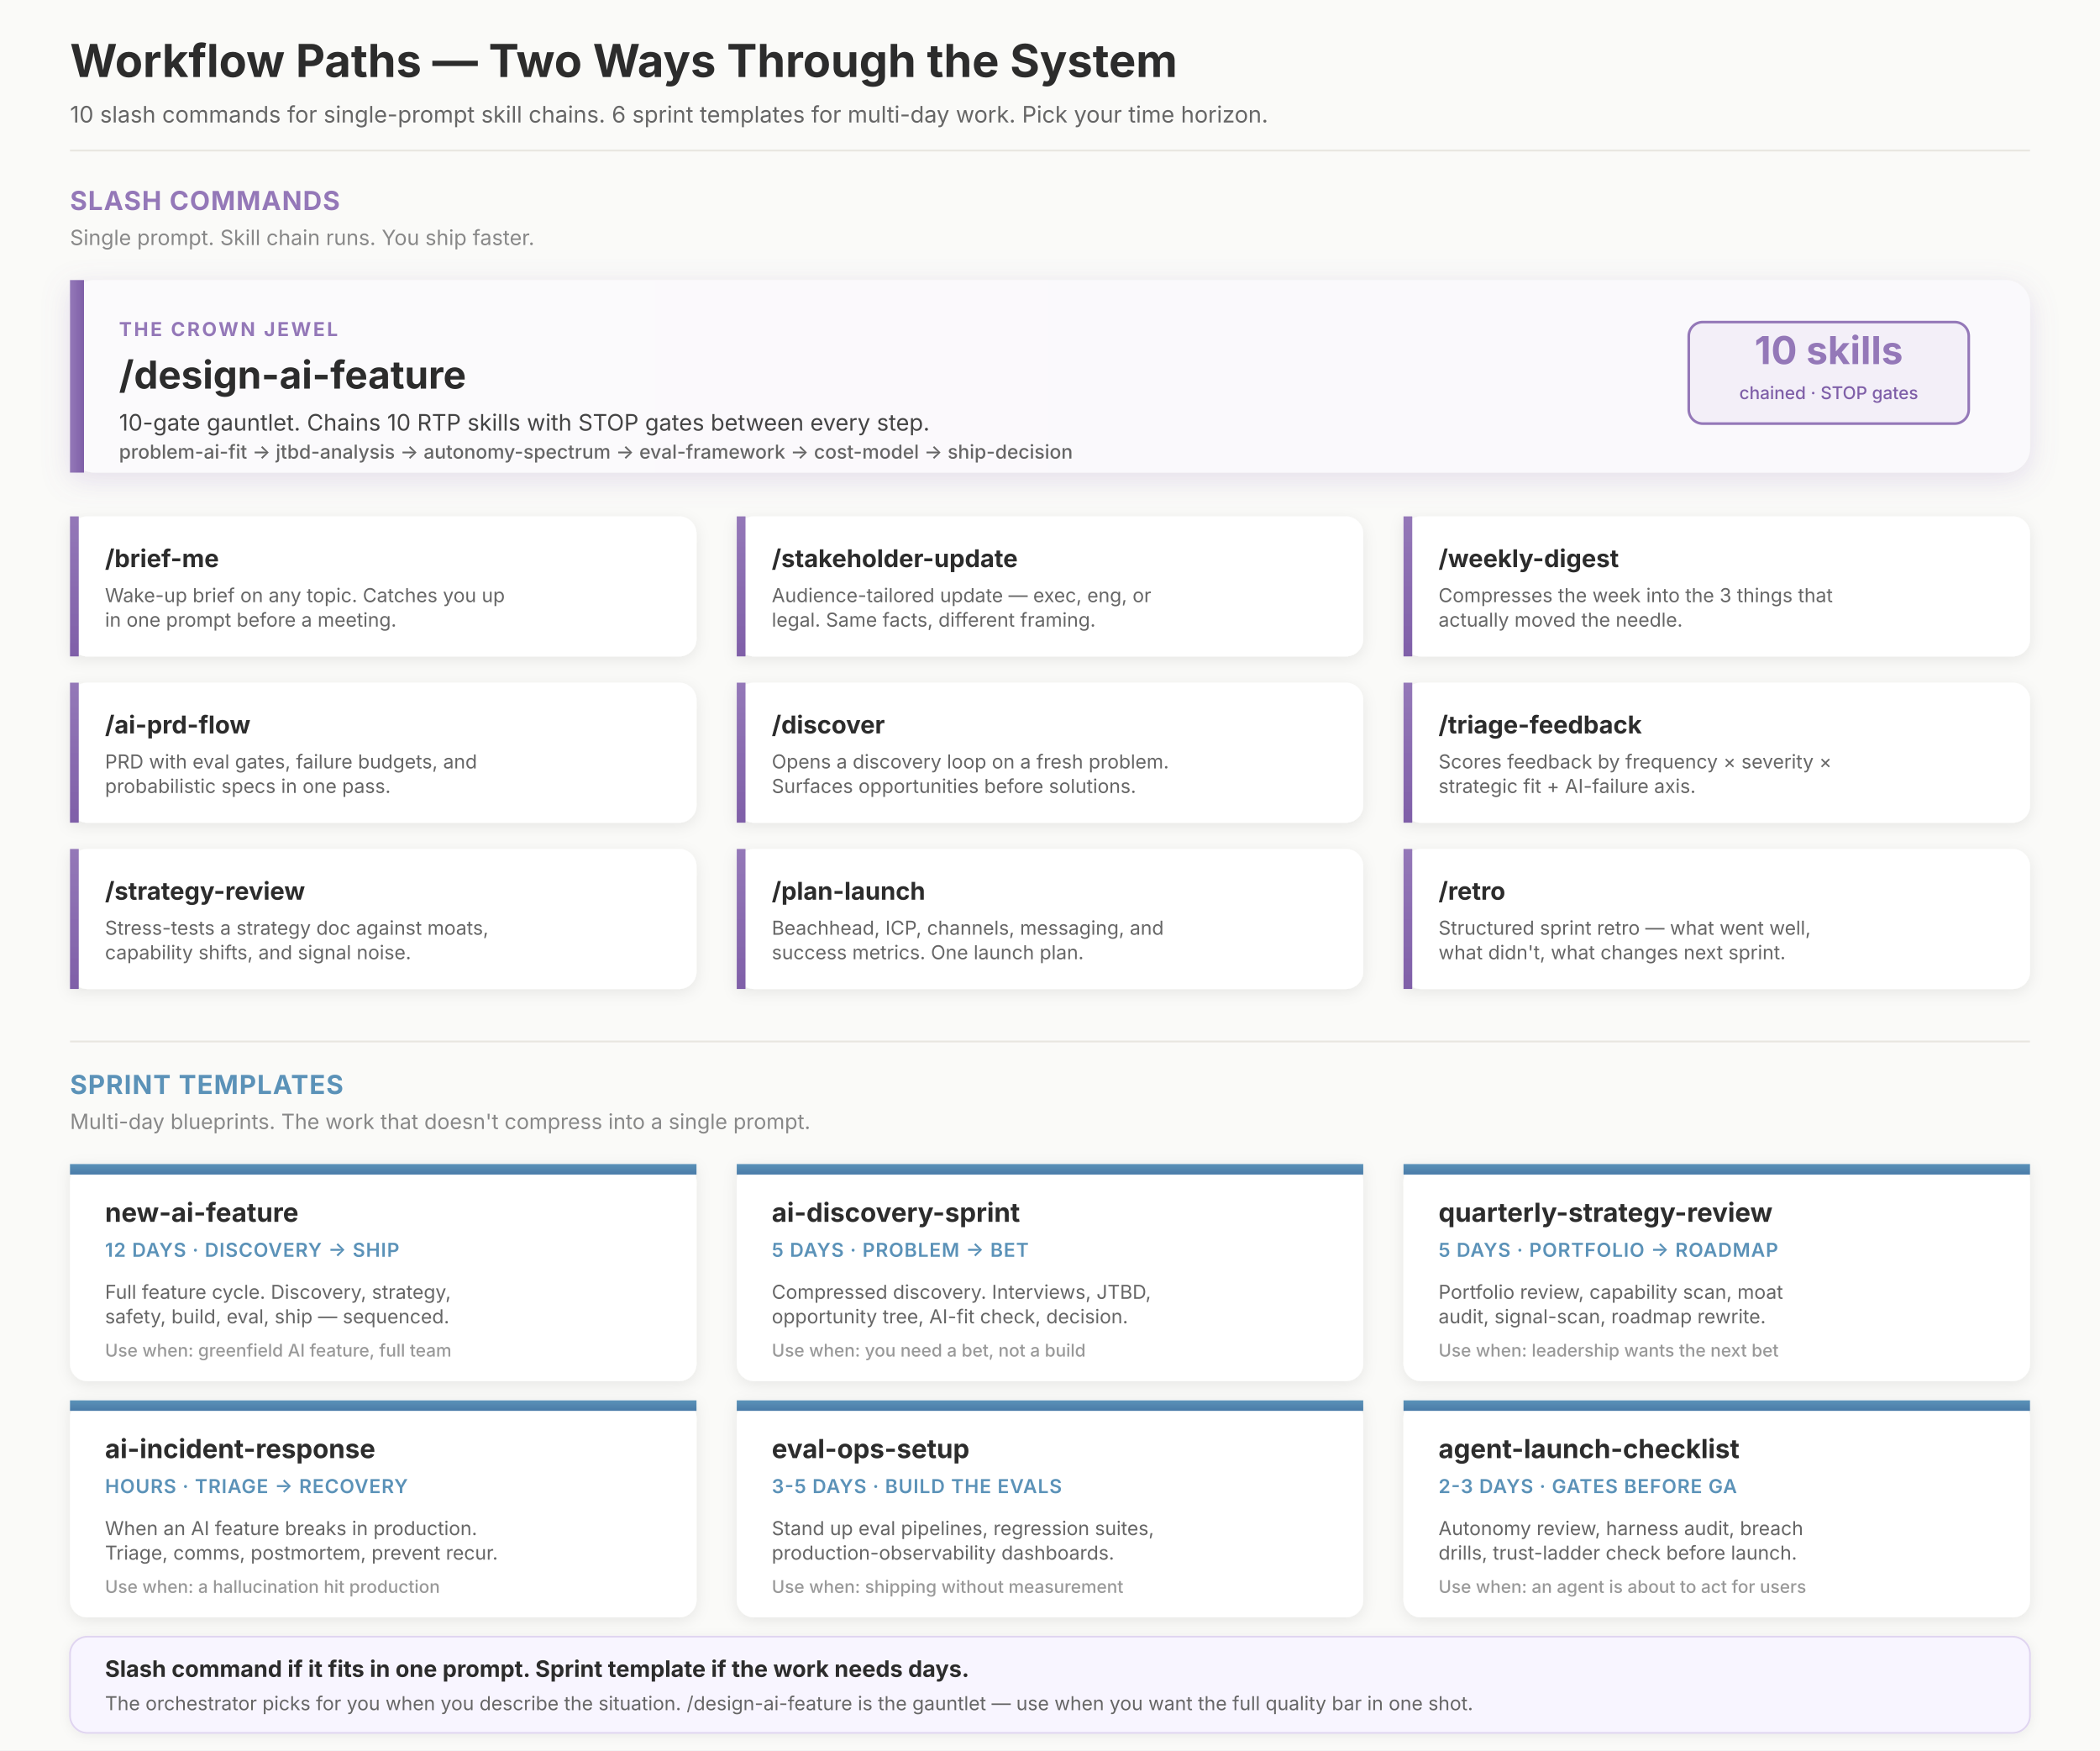
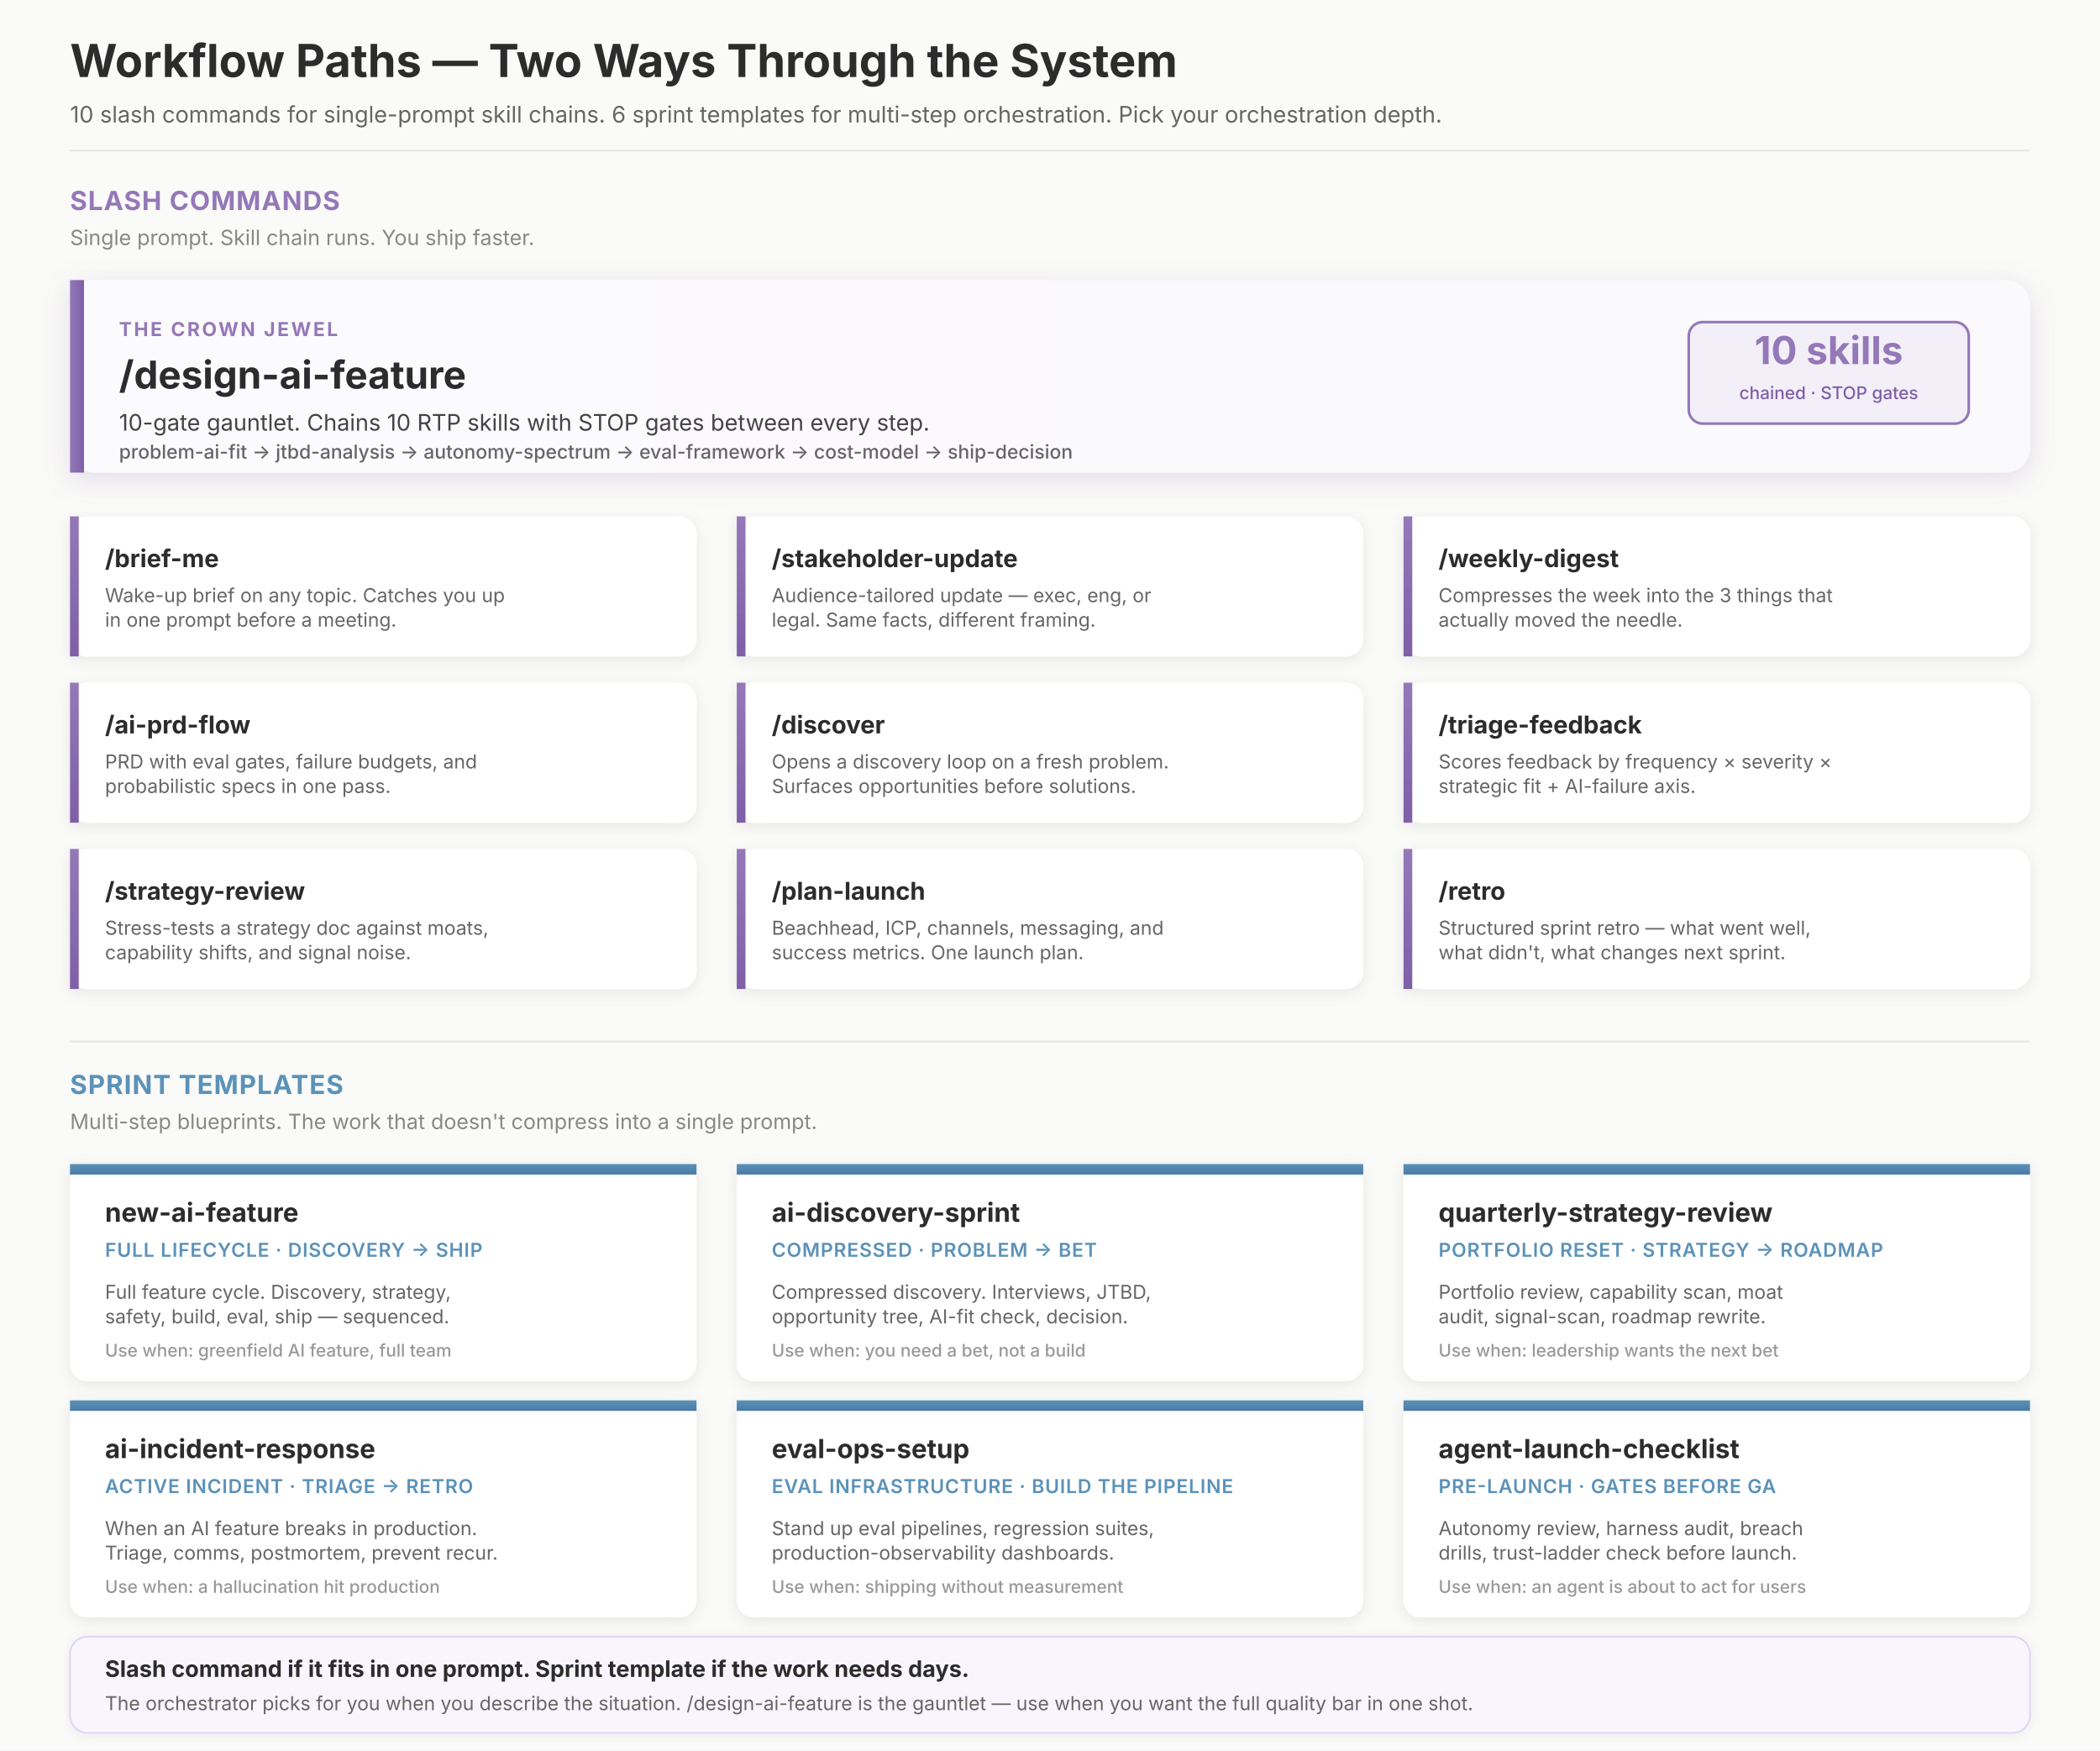
- <svg xmlns="http://www.w3.org/2000/svg" viewBox="0 0 1200 1000" width="1200" height="1000" role="img" aria-label="Two ways through the system: 10 slash commands for single-prompt skill chains and 6 sprint templates for multi-day work">
+ <svg xmlns="http://www.w3.org/2000/svg" viewBox="0 0 1200 1000" width="1200" height="1000" role="img" aria-label="Two ways through the system: 10 slash commands for single-prompt skill chains and 6 sprint templates for multi-step orchestration">
  <defs>
    <filter id="cardShadow" x="-50%" y="-50%" width="200%" height="200%">
      <feDropShadow dx="0" dy="2" stdDeviation="4" flood-color="#000000" flood-opacity="0.08" />
    </filter>
    <filter id="heroShadow" x="-50%" y="-50%" width="200%" height="200%">
      <feDropShadow dx="0" dy="4" stdDeviation="8" flood-color="#9478B8" flood-opacity="0.22" />
    </filter>
    <filter id="softShadow" x="-50%" y="-50%" width="200%" height="200%">
      <feDropShadow dx="0" dy="1" stdDeviation="3" flood-color="#000000" flood-opacity="0.06" />
    </filter>
    <linearGradient id="heroGradient" x1="0%" y1="0%" x2="100%" y2="0%">
      <stop offset="0%" stop-color="#9478B8" stop-opacity="1" />
      <stop offset="100%" stop-color="#7F5FA8" stop-opacity="1" />
    </linearGradient>
    <linearGradient id="slashAccent" x1="0%" y1="0%" x2="0%" y2="100%">
      <stop offset="0%" stop-color="#9478B8" stop-opacity="1" />
      <stop offset="100%" stop-color="#7F5FA8" stop-opacity="1" />
    </linearGradient>
    <linearGradient id="sprintAccent" x1="0%" y1="0%" x2="0%" y2="100%">
      <stop offset="0%" stop-color="#5B92B8" stop-opacity="1" />
      <stop offset="100%" stop-color="#4A7BA8" stop-opacity="1" />
    </linearGradient>
  </defs>
  <rect width="1200" height="1000" fill="#FAFAF8" />
  <text x="40" y="44" font-family="Inter, system-ui, sans-serif" font-size="26" font-weight="700" fill="#2C2C2C">
    Workflow Paths — Two Ways Through the System
  </text>
  <text x="40" y="70" font-family="Inter, system-ui, sans-serif" font-size="13" font-weight="400" fill="#666666">
-     10 slash commands for single-prompt skill chains. 6 sprint templates for multi-day work. Pick your time horizon.
+     10 slash commands for single-prompt skill chains. 6 sprint templates for multi-step orchestration. Pick your orchestration depth.
  </text>
  <line x1="40" y1="86" x2="1160" y2="86" stroke="#E8E6E0" stroke-width="1" />
  <text x="40" y="120" font-family="Inter, system-ui, sans-serif" font-size="15" font-weight="700" fill="#9478B8" letter-spacing="0.5">
    SLASH COMMANDS
  </text>
  <text x="40" y="140" font-family="Inter, system-ui, sans-serif" font-size="12" font-weight="400" fill="#888888">
    Single prompt. Skill chain runs. You ship faster.
  </text>
  <g filter="url(#heroShadow)">
    <rect x="40" y="160" width="1120" height="110" fill="white" rx="14" />
    <rect x="40" y="160" width="1120" height="110" fill="url(#heroGradient)" rx="14" fill-opacity="0.04" />
    <rect x="40" y="160" width="8" height="110" fill="url(#heroGradient)" rx="0" />
  </g>
  <text x="68" y="192" font-family="Inter, system-ui, sans-serif" font-size="11" font-weight="700" fill="#9478B8" letter-spacing="1.2">
    THE CROWN JEWEL
  </text>
  <text x="68" y="222" font-family="Inter, system-ui, sans-serif" font-size="22" font-weight="700" fill="#2C2C2C">
    /design-ai-feature
  </text>
  <text x="68" y="246" font-family="Inter, system-ui, sans-serif" font-size="13" font-weight="400" fill="#444444">
    10-gate gauntlet. Chains 10 RTP skills with STOP gates between every step.
  </text>
  <text x="68" y="262" font-family="Inter, system-ui, sans-serif" font-size="11" font-weight="500" fill="#666666">
    problem-ai-fit  →  jtbd-analysis  →  autonomy-spectrum  →  eval-framework  →  cost-model  →  ship-decision
  </text>
  <g>
    <rect x="965" y="184" width="160" height="58" fill="#F3EFF8" stroke="#9478B8" stroke-width="1.5" rx="8" />
    <text x="1045" y="208" font-family="Inter, system-ui, sans-serif" font-size="22" font-weight="700" fill="#9478B8" text-anchor="middle">10 skills</text>
    <text x="1045" y="228" font-family="Inter, system-ui, sans-serif" font-size="10" font-weight="500" fill="#7F5FA8" text-anchor="middle">chained · STOP gates</text>
  </g>
  <g filter="url(#cardShadow)">
    <rect x="40" y="295" width="358" height="80" fill="white" rx="10" />
    <rect x="40" y="295" width="5" height="80" fill="url(#slashAccent)" rx="0" />
  </g>
  <text x="60" y="324" font-family="Inter, system-ui, sans-serif" font-size="14" font-weight="700" fill="#2C2C2C">/brief-me</text>
  <text x="60" y="344" font-family="Inter, system-ui, sans-serif" font-size="11" font-weight="400" fill="#666666">Wake-up brief on any topic. Catches you up</text>
  <text x="60" y="358" font-family="Inter, system-ui, sans-serif" font-size="11" font-weight="400" fill="#666666">in one prompt before a meeting.</text>
  <g filter="url(#cardShadow)">
    <rect x="421" y="295" width="358" height="80" fill="white" rx="10" />
    <rect x="421" y="295" width="5" height="80" fill="url(#slashAccent)" rx="0" />
  </g>
  <text x="441" y="324" font-family="Inter, system-ui, sans-serif" font-size="14" font-weight="700" fill="#2C2C2C">/stakeholder-update</text>
  <text x="441" y="344" font-family="Inter, system-ui, sans-serif" font-size="11" font-weight="400" fill="#666666">Audience-tailored update — exec, eng, or</text>
  <text x="441" y="358" font-family="Inter, system-ui, sans-serif" font-size="11" font-weight="400" fill="#666666">legal. Same facts, different framing.</text>
  <g filter="url(#cardShadow)">
    <rect x="802" y="295" width="358" height="80" fill="white" rx="10" />
    <rect x="802" y="295" width="5" height="80" fill="url(#slashAccent)" rx="0" />
  </g>
  <text x="822" y="324" font-family="Inter, system-ui, sans-serif" font-size="14" font-weight="700" fill="#2C2C2C">/weekly-digest</text>
  <text x="822" y="344" font-family="Inter, system-ui, sans-serif" font-size="11" font-weight="400" fill="#666666">Compresses the week into the 3 things that</text>
  <text x="822" y="358" font-family="Inter, system-ui, sans-serif" font-size="11" font-weight="400" fill="#666666">actually moved the needle.</text>
  <g filter="url(#cardShadow)">
    <rect x="40" y="390" width="358" height="80" fill="white" rx="10" />
    <rect x="40" y="390" width="5" height="80" fill="url(#slashAccent)" rx="0" />
  </g>
  <text x="60" y="419" font-family="Inter, system-ui, sans-serif" font-size="14" font-weight="700" fill="#2C2C2C">/ai-prd-flow</text>
  <text x="60" y="439" font-family="Inter, system-ui, sans-serif" font-size="11" font-weight="400" fill="#666666">PRD with eval gates, failure budgets, and</text>
  <text x="60" y="453" font-family="Inter, system-ui, sans-serif" font-size="11" font-weight="400" fill="#666666">probabilistic specs in one pass.</text>
  <g filter="url(#cardShadow)">
    <rect x="421" y="390" width="358" height="80" fill="white" rx="10" />
    <rect x="421" y="390" width="5" height="80" fill="url(#slashAccent)" rx="0" />
  </g>
  <text x="441" y="419" font-family="Inter, system-ui, sans-serif" font-size="14" font-weight="700" fill="#2C2C2C">/discover</text>
  <text x="441" y="439" font-family="Inter, system-ui, sans-serif" font-size="11" font-weight="400" fill="#666666">Opens a discovery loop on a fresh problem.</text>
  <text x="441" y="453" font-family="Inter, system-ui, sans-serif" font-size="11" font-weight="400" fill="#666666">Surfaces opportunities before solutions.</text>
  <g filter="url(#cardShadow)">
    <rect x="802" y="390" width="358" height="80" fill="white" rx="10" />
    <rect x="802" y="390" width="5" height="80" fill="url(#slashAccent)" rx="0" />
  </g>
  <text x="822" y="419" font-family="Inter, system-ui, sans-serif" font-size="14" font-weight="700" fill="#2C2C2C">/triage-feedback</text>
  <text x="822" y="439" font-family="Inter, system-ui, sans-serif" font-size="11" font-weight="400" fill="#666666">Scores feedback by frequency × severity ×</text>
  <text x="822" y="453" font-family="Inter, system-ui, sans-serif" font-size="11" font-weight="400" fill="#666666">strategic fit + AI-failure axis.</text>
  <g filter="url(#cardShadow)">
    <rect x="40" y="485" width="358" height="80" fill="white" rx="10" />
    <rect x="40" y="485" width="5" height="80" fill="url(#slashAccent)" rx="0" />
  </g>
  <text x="60" y="514" font-family="Inter, system-ui, sans-serif" font-size="14" font-weight="700" fill="#2C2C2C">/strategy-review</text>
  <text x="60" y="534" font-family="Inter, system-ui, sans-serif" font-size="11" font-weight="400" fill="#666666">Stress-tests a strategy doc against moats,</text>
  <text x="60" y="548" font-family="Inter, system-ui, sans-serif" font-size="11" font-weight="400" fill="#666666">capability shifts, and signal noise.</text>
  <g filter="url(#cardShadow)">
    <rect x="421" y="485" width="358" height="80" fill="white" rx="10" />
    <rect x="421" y="485" width="5" height="80" fill="url(#slashAccent)" rx="0" />
  </g>
  <text x="441" y="514" font-family="Inter, system-ui, sans-serif" font-size="14" font-weight="700" fill="#2C2C2C">/plan-launch</text>
  <text x="441" y="534" font-family="Inter, system-ui, sans-serif" font-size="11" font-weight="400" fill="#666666">Beachhead, ICP, channels, messaging, and</text>
  <text x="441" y="548" font-family="Inter, system-ui, sans-serif" font-size="11" font-weight="400" fill="#666666">success metrics. One launch plan.</text>
  <g filter="url(#cardShadow)">
    <rect x="802" y="485" width="358" height="80" fill="white" rx="10" />
    <rect x="802" y="485" width="5" height="80" fill="url(#slashAccent)" rx="0" />
  </g>
  <text x="822" y="514" font-family="Inter, system-ui, sans-serif" font-size="14" font-weight="700" fill="#2C2C2C">/retro</text>
  <text x="822" y="534" font-family="Inter, system-ui, sans-serif" font-size="11" font-weight="400" fill="#666666">Structured sprint retro — what went well,</text>
  <text x="822" y="548" font-family="Inter, system-ui, sans-serif" font-size="11" font-weight="400" fill="#666666">what didn't, what changes next sprint.</text>
  <line x1="40" y1="595" x2="1160" y2="595" stroke="#E8E6E0" stroke-width="1" />
  <text x="40" y="625" font-family="Inter, system-ui, sans-serif" font-size="15" font-weight="700" fill="#5B92B8" letter-spacing="0.5">
    SPRINT TEMPLATES
  </text>
  <text x="40" y="645" font-family="Inter, system-ui, sans-serif" font-size="12" font-weight="400" fill="#888888">
-     Multi-day blueprints. The work that doesn't compress into a single prompt.
+     Multi-step blueprints. The work that doesn't compress into a single prompt.
  </text>
  <g filter="url(#cardShadow)">
    <rect x="40" y="665" width="358" height="124" fill="white" rx="10" />
    <rect x="40" y="665" width="358" height="6" fill="url(#sprintAccent)" rx="0" />
  </g>
  <text x="60" y="698" font-family="Inter, system-ui, sans-serif" font-size="15" font-weight="700" fill="#2C2C2C">new-ai-feature</text>
-   <text x="60" y="718" font-family="Inter, system-ui, sans-serif" font-size="11" font-weight="600" fill="#5B92B8" letter-spacing="0.4">12 DAYS · DISCOVERY → SHIP</text>
+   <text x="60" y="718" font-family="Inter, system-ui, sans-serif" font-size="11" font-weight="600" fill="#5B92B8" letter-spacing="0.4">FULL LIFECYCLE · DISCOVERY → SHIP</text>
  <text x="60" y="742" font-family="Inter, system-ui, sans-serif" font-size="11" font-weight="400" fill="#666666">Full feature cycle. Discovery, strategy,</text>
  <text x="60" y="756" font-family="Inter, system-ui, sans-serif" font-size="11" font-weight="400" fill="#666666">safety, build, eval, ship — sequenced.</text>
  <text x="60" y="775" font-family="Inter, system-ui, sans-serif" font-size="10" font-weight="500" fill="#999999">Use when: greenfield AI feature, full team</text>
  <g filter="url(#cardShadow)">
    <rect x="421" y="665" width="358" height="124" fill="white" rx="10" />
    <rect x="421" y="665" width="358" height="6" fill="url(#sprintAccent)" rx="0" />
  </g>
  <text x="441" y="698" font-family="Inter, system-ui, sans-serif" font-size="15" font-weight="700" fill="#2C2C2C">ai-discovery-sprint</text>
-   <text x="441" y="718" font-family="Inter, system-ui, sans-serif" font-size="11" font-weight="600" fill="#5B92B8" letter-spacing="0.4">5 DAYS · PROBLEM → BET</text>
+   <text x="441" y="718" font-family="Inter, system-ui, sans-serif" font-size="11" font-weight="600" fill="#5B92B8" letter-spacing="0.4">COMPRESSED · PROBLEM → BET</text>
  <text x="441" y="742" font-family="Inter, system-ui, sans-serif" font-size="11" font-weight="400" fill="#666666">Compressed discovery. Interviews, JTBD,</text>
  <text x="441" y="756" font-family="Inter, system-ui, sans-serif" font-size="11" font-weight="400" fill="#666666">opportunity tree, AI-fit check, decision.</text>
  <text x="441" y="775" font-family="Inter, system-ui, sans-serif" font-size="10" font-weight="500" fill="#999999">Use when: you need a bet, not a build</text>
  <g filter="url(#cardShadow)">
    <rect x="802" y="665" width="358" height="124" fill="white" rx="10" />
    <rect x="802" y="665" width="358" height="6" fill="url(#sprintAccent)" rx="0" />
  </g>
  <text x="822" y="698" font-family="Inter, system-ui, sans-serif" font-size="15" font-weight="700" fill="#2C2C2C">quarterly-strategy-review</text>
-   <text x="822" y="718" font-family="Inter, system-ui, sans-serif" font-size="11" font-weight="600" fill="#5B92B8" letter-spacing="0.4">5 DAYS · PORTFOLIO → ROADMAP</text>
+   <text x="822" y="718" font-family="Inter, system-ui, sans-serif" font-size="11" font-weight="600" fill="#5B92B8" letter-spacing="0.4">PORTFOLIO RESET · STRATEGY → ROADMAP</text>
  <text x="822" y="742" font-family="Inter, system-ui, sans-serif" font-size="11" font-weight="400" fill="#666666">Portfolio review, capability scan, moat</text>
  <text x="822" y="756" font-family="Inter, system-ui, sans-serif" font-size="11" font-weight="400" fill="#666666">audit, signal-scan, roadmap rewrite.</text>
  <text x="822" y="775" font-family="Inter, system-ui, sans-serif" font-size="10" font-weight="500" fill="#999999">Use when: leadership wants the next bet</text>
  <g filter="url(#cardShadow)">
    <rect x="40" y="800" width="358" height="124" fill="white" rx="10" />
    <rect x="40" y="800" width="358" height="6" fill="url(#sprintAccent)" rx="0" />
  </g>
  <text x="60" y="833" font-family="Inter, system-ui, sans-serif" font-size="15" font-weight="700" fill="#2C2C2C">ai-incident-response</text>
-   <text x="60" y="853" font-family="Inter, system-ui, sans-serif" font-size="11" font-weight="600" fill="#5B92B8" letter-spacing="0.4">HOURS · TRIAGE → RECOVERY</text>
+   <text x="60" y="853" font-family="Inter, system-ui, sans-serif" font-size="11" font-weight="600" fill="#5B92B8" letter-spacing="0.4">ACTIVE INCIDENT · TRIAGE → RETRO</text>
  <text x="60" y="877" font-family="Inter, system-ui, sans-serif" font-size="11" font-weight="400" fill="#666666">When an AI feature breaks in production.</text>
  <text x="60" y="891" font-family="Inter, system-ui, sans-serif" font-size="11" font-weight="400" fill="#666666">Triage, comms, postmortem, prevent recur.</text>
  <text x="60" y="910" font-family="Inter, system-ui, sans-serif" font-size="10" font-weight="500" fill="#999999">Use when: a hallucination hit production</text>
  <g filter="url(#cardShadow)">
    <rect x="421" y="800" width="358" height="124" fill="white" rx="10" />
    <rect x="421" y="800" width="358" height="6" fill="url(#sprintAccent)" rx="0" />
  </g>
  <text x="441" y="833" font-family="Inter, system-ui, sans-serif" font-size="15" font-weight="700" fill="#2C2C2C">eval-ops-setup</text>
-   <text x="441" y="853" font-family="Inter, system-ui, sans-serif" font-size="11" font-weight="600" fill="#5B92B8" letter-spacing="0.4">3-5 DAYS · BUILD THE EVALS</text>
+   <text x="441" y="853" font-family="Inter, system-ui, sans-serif" font-size="11" font-weight="600" fill="#5B92B8" letter-spacing="0.4">EVAL INFRASTRUCTURE · BUILD THE PIPELINE</text>
  <text x="441" y="877" font-family="Inter, system-ui, sans-serif" font-size="11" font-weight="400" fill="#666666">Stand up eval pipelines, regression suites,</text>
  <text x="441" y="891" font-family="Inter, system-ui, sans-serif" font-size="11" font-weight="400" fill="#666666">production-observability dashboards.</text>
  <text x="441" y="910" font-family="Inter, system-ui, sans-serif" font-size="10" font-weight="500" fill="#999999">Use when: shipping without measurement</text>
  <g filter="url(#cardShadow)">
    <rect x="802" y="800" width="358" height="124" fill="white" rx="10" />
    <rect x="802" y="800" width="358" height="6" fill="url(#sprintAccent)" rx="0" />
  </g>
  <text x="822" y="833" font-family="Inter, system-ui, sans-serif" font-size="15" font-weight="700" fill="#2C2C2C">agent-launch-checklist</text>
-   <text x="822" y="853" font-family="Inter, system-ui, sans-serif" font-size="11" font-weight="600" fill="#5B92B8" letter-spacing="0.4">2-3 DAYS · GATES BEFORE GA</text>
+   <text x="822" y="853" font-family="Inter, system-ui, sans-serif" font-size="11" font-weight="600" fill="#5B92B8" letter-spacing="0.4">PRE-LAUNCH · GATES BEFORE GA</text>
  <text x="822" y="877" font-family="Inter, system-ui, sans-serif" font-size="11" font-weight="400" fill="#666666">Autonomy review, harness audit, breach</text>
  <text x="822" y="891" font-family="Inter, system-ui, sans-serif" font-size="11" font-weight="400" fill="#666666">drills, trust-ladder check before launch.</text>
  <text x="822" y="910" font-family="Inter, system-ui, sans-serif" font-size="10" font-weight="500" fill="#999999">Use when: an agent is about to act for users</text>
  <g filter="url(#softShadow)">
    <rect x="40" y="935" width="1120" height="55" fill="#F8F5FF" stroke="#E0D5F0" stroke-width="1" rx="10" />
  </g>
  <text x="60" y="958" font-family="Inter, system-ui, sans-serif" font-size="13" font-weight="700" fill="#2C2C2C">
    Slash command if it fits in one prompt. Sprint template if the work needs days.
  </text>
  <text x="60" y="977" font-family="Inter, system-ui, sans-serif" font-size="11" font-weight="400" fill="#666666">
    The orchestrator picks for you when you describe the situation. /design-ai-feature is the gauntlet — use when you want the full quality bar in one shot.
  </text>
</svg>
